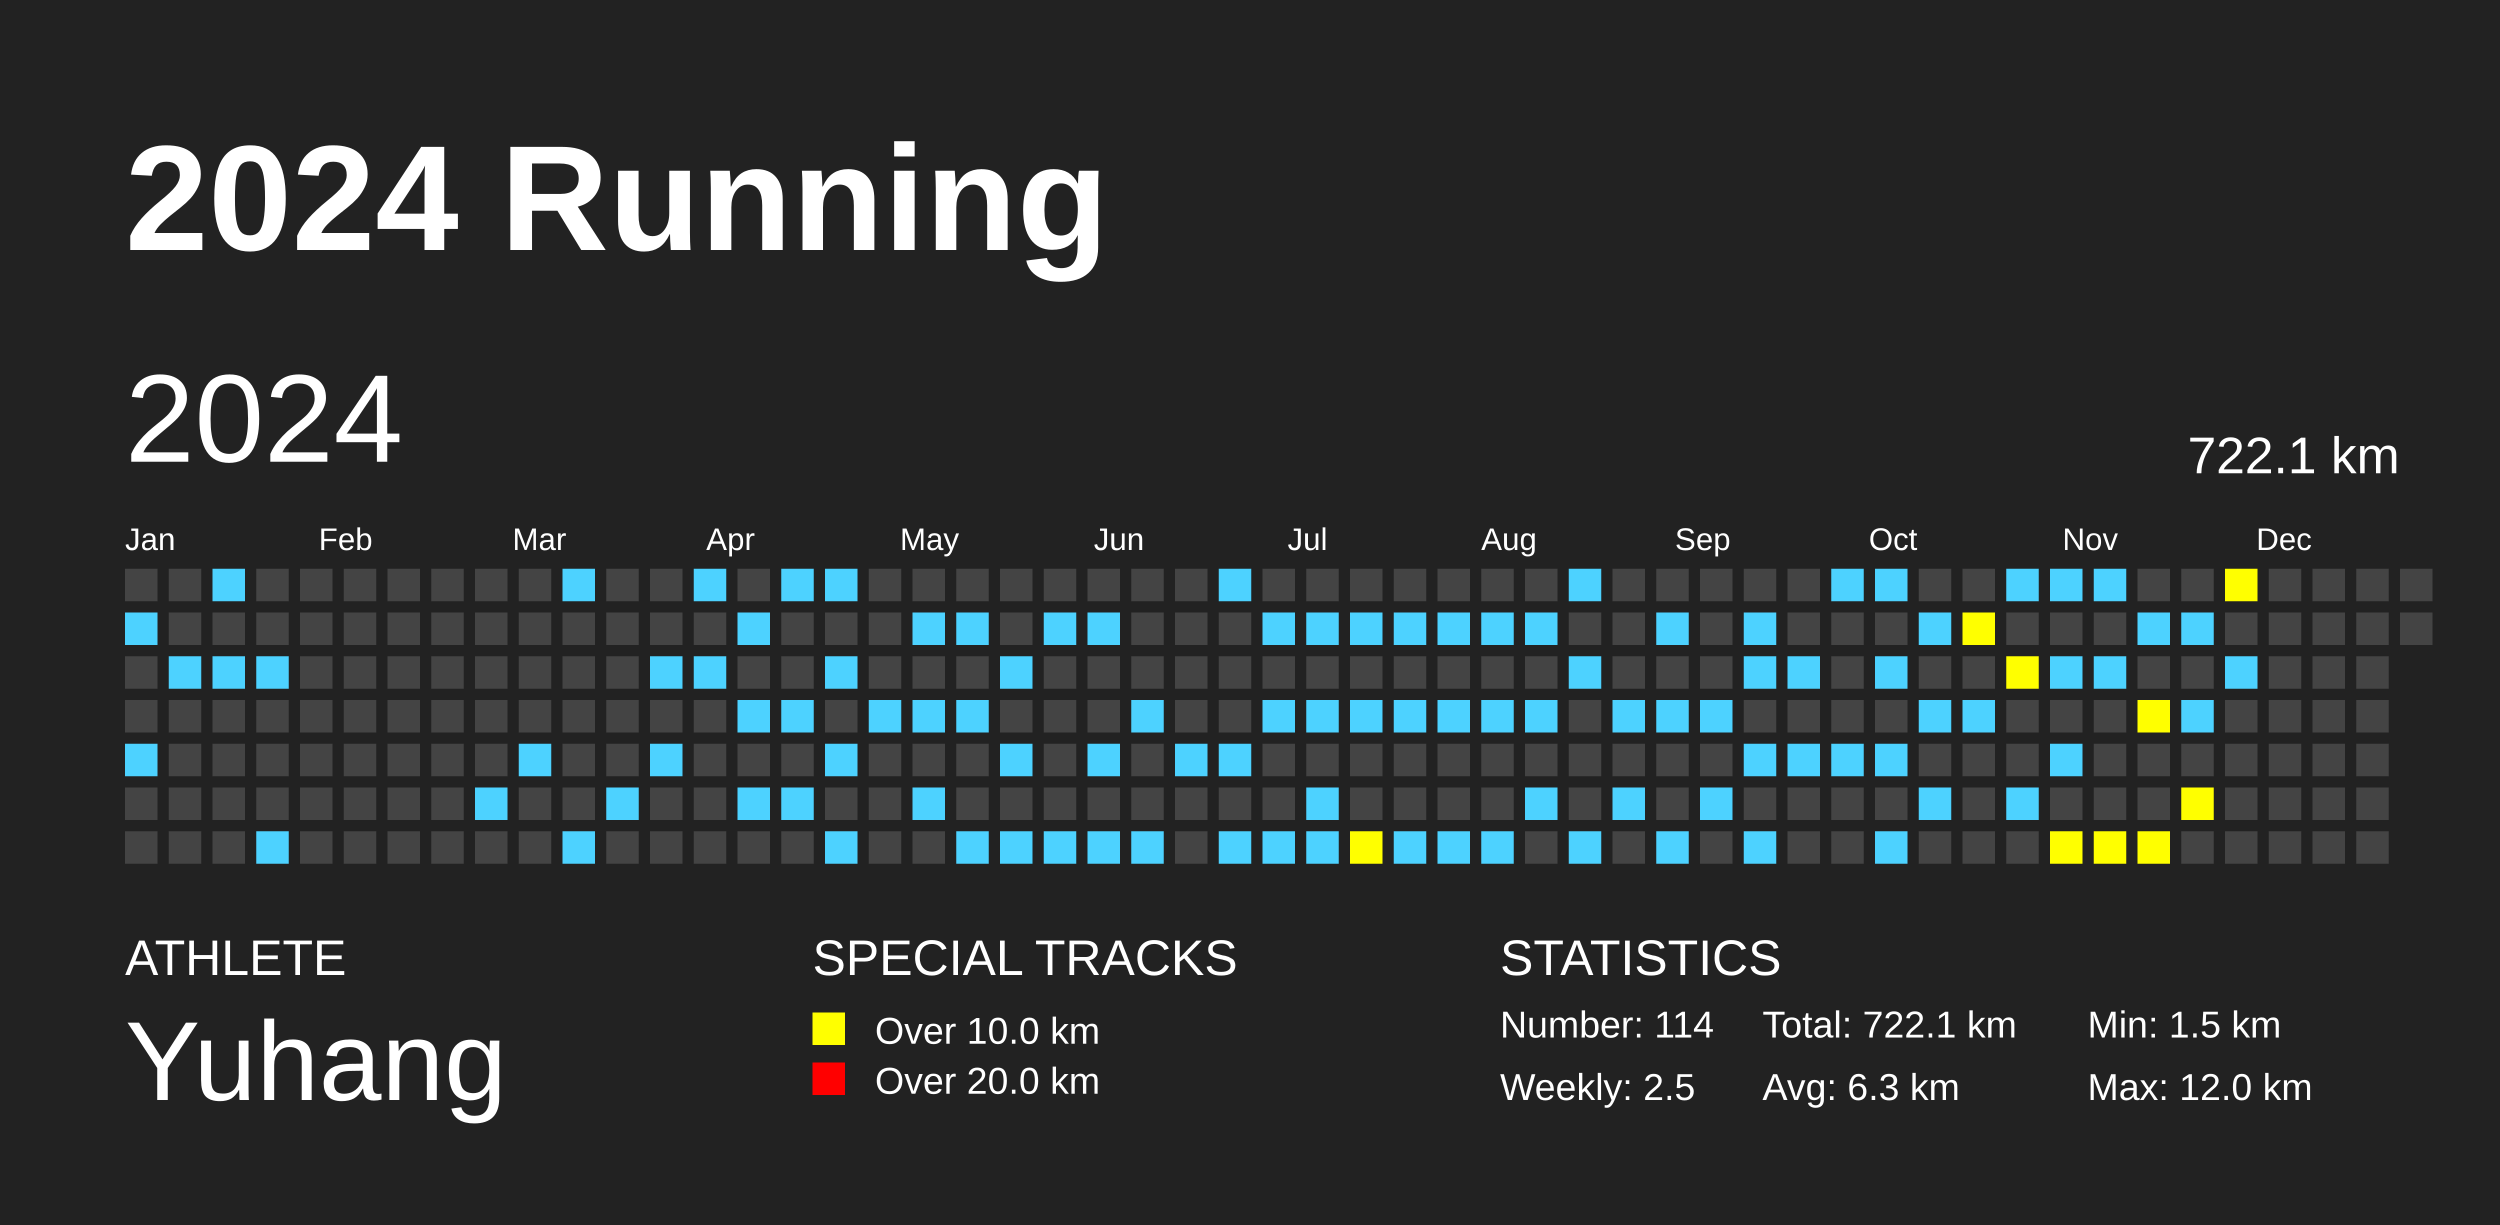
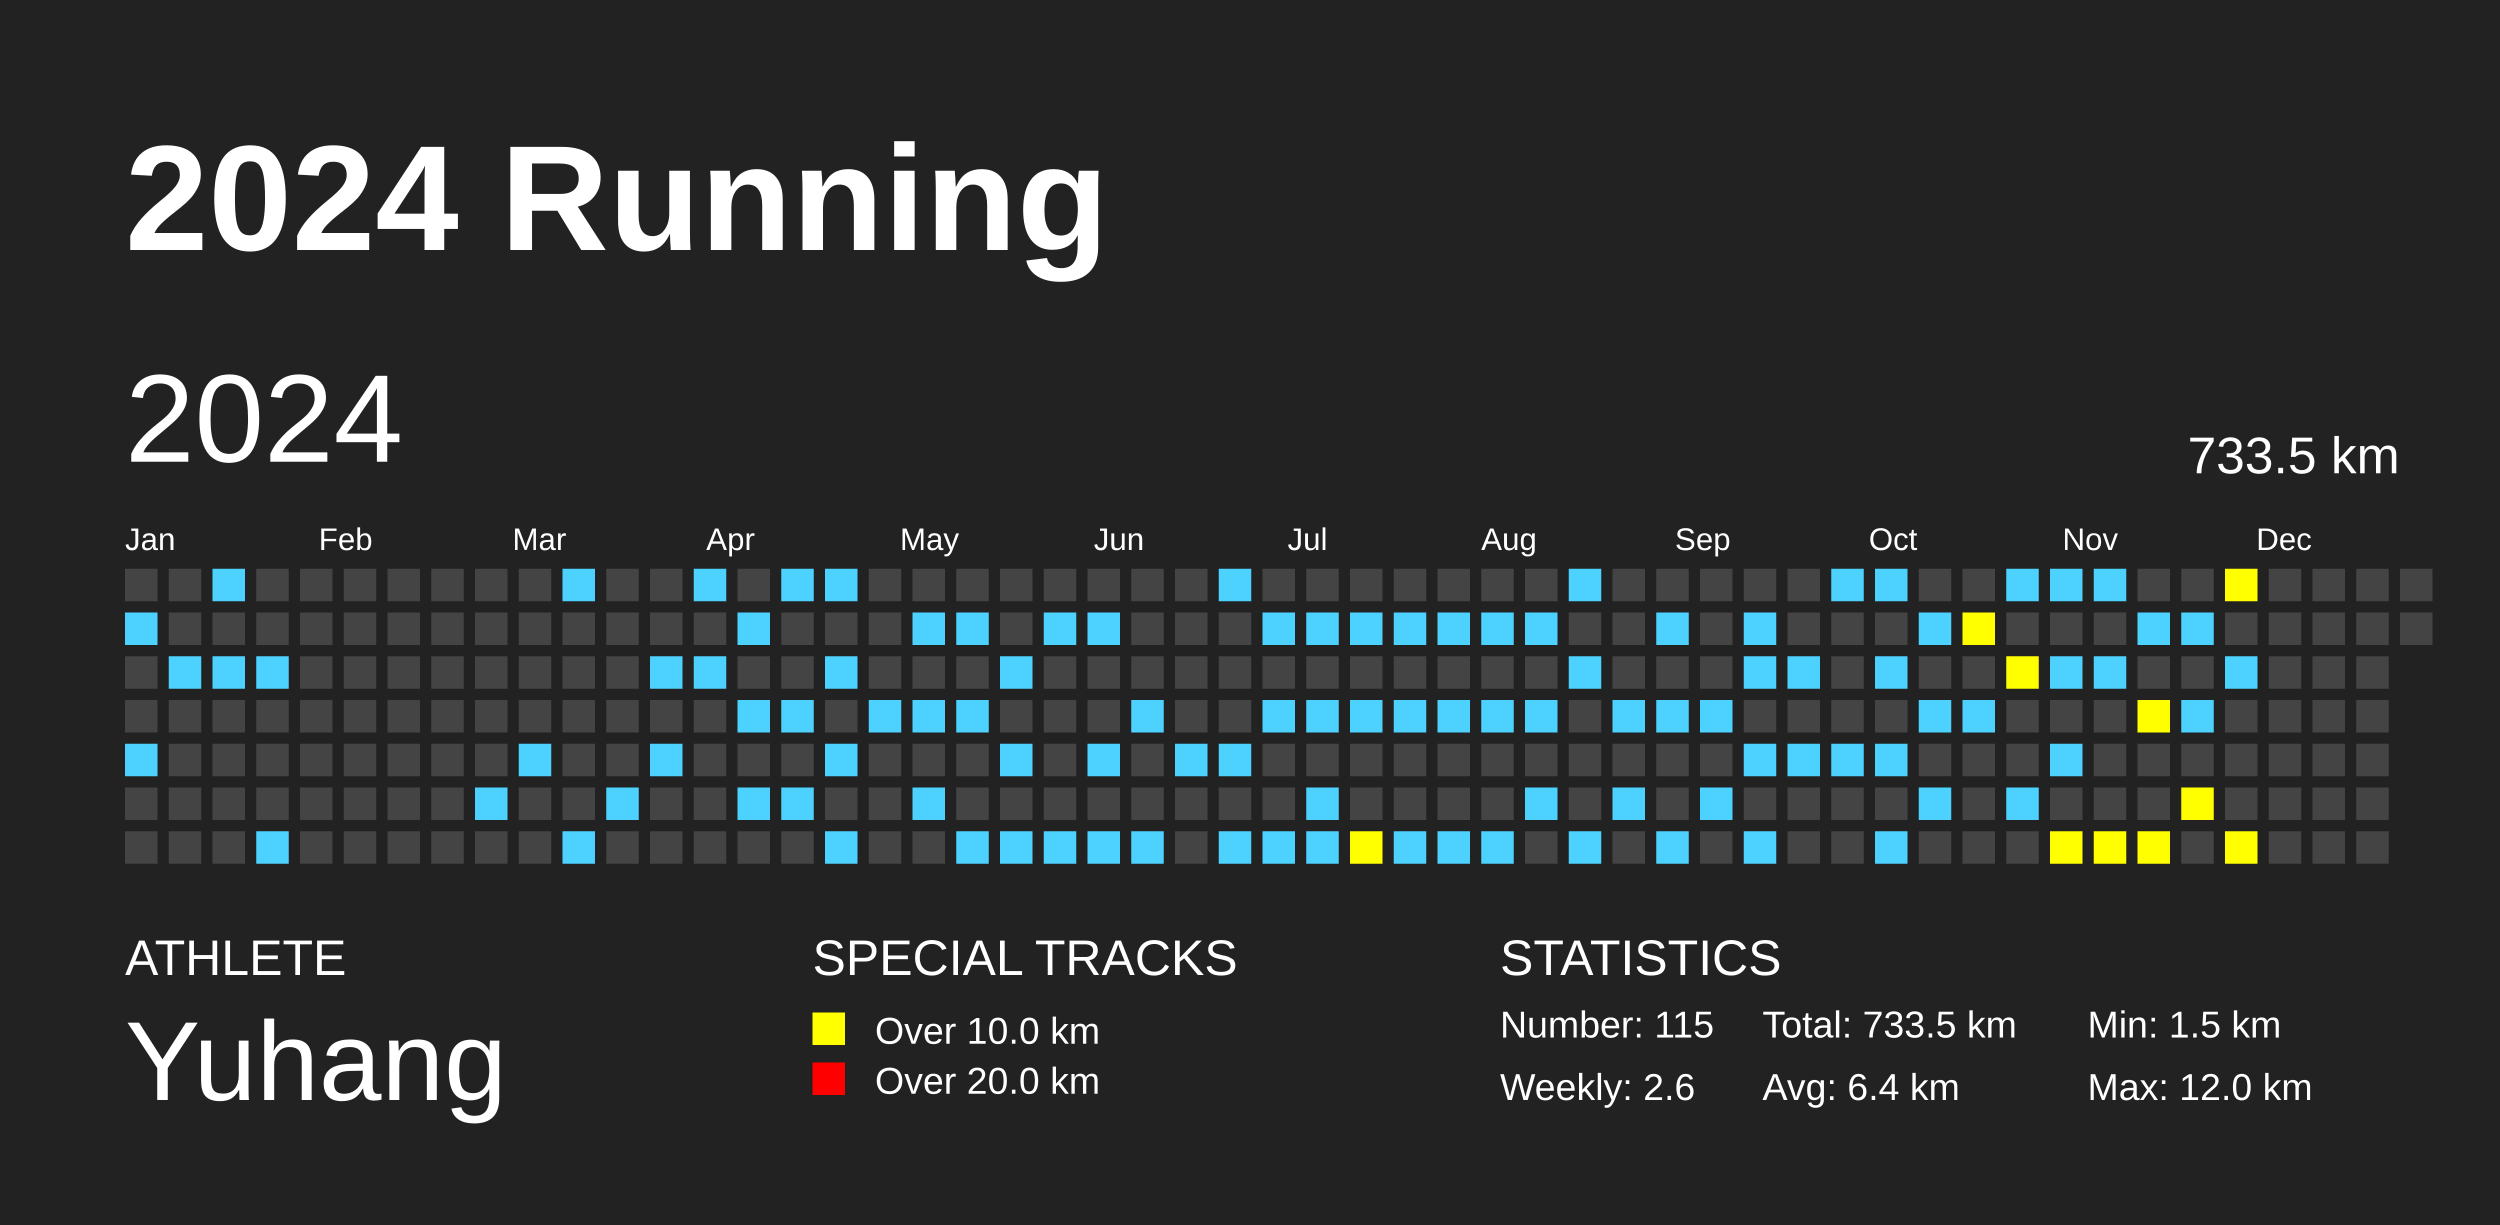
<svg xmlns="http://www.w3.org/2000/svg" baseProfile="full" height="98mm" version="1.1" viewBox="0,0,200,98" width="200mm">
  <defs />
  <rect fill="#222222" height="98" width="200" x="0" y="0" />
  <text fill="#FFFFFF" style="font-size:12px; font-family:Arial; font-weight:bold;" x="10" y="20">2024 Running</text>
  <text fill="#FFFFFF" style="font-size:4px; font-family:Arial" x="10" y="78">ATHLETE</text>
  <text fill="#FFFFFF" style="font-size:9px; font-family:Arial" x="10" y="88">Yuhang</text>
  <text fill="#FFFFFF" style="font-size:4px; font-family:Arial" x="65" y="78">SPECIAL TRACKS</text>
  <rect fill="yellow" height="2.6" width="2.6" x="65" y="81" />
  <text fill="#FFFFFF" style="font-size:3px; font-family:Arial" x="70" y="83.5">Over 10.0 km</text>
  <rect fill="red" height="2.6" width="2.6" x="65" y="85" />
  <text fill="#FFFFFF" style="font-size:3px; font-family:Arial" x="70" y="87.5">Over 20.0 km</text>
  <text fill="#FFFFFF" style="font-size:4px; font-family:Arial" x="120" y="78">STATISTICS</text>
-   <text fill="#FFFFFF" style="font-size:3px; font-family:Arial" x="120" y="83">Number: 114</text>
-   <text fill="#FFFFFF" style="font-size:3px; font-family:Arial" x="120" y="88">Weekly: 2.5</text>
-   <text fill="#FFFFFF" style="font-size:3px; font-family:Arial" x="141" y="83">Total: 722.1 km</text>
-   <text fill="#FFFFFF" style="font-size:3px; font-family:Arial" x="141" y="88">Avg: 6.3 km</text>
+   <text fill="#FFFFFF" style="font-size:3px; font-family:Arial" x="120" y="83">Number: 115</text>
+   <text fill="#FFFFFF" style="font-size:3px; font-family:Arial" x="120" y="88">Weekly: 2.6</text>
+   <text fill="#FFFFFF" style="font-size:3px; font-family:Arial" x="141" y="83">Total: 733.5 km</text>
+   <text fill="#FFFFFF" style="font-size:3px; font-family:Arial" x="141" y="88">Avg: 6.4 km</text>
  <text fill="#FFFFFF" style="font-size:3px; font-family:Arial" x="167" y="83">Min: 1.5 km</text>
  <text fill="#FFFFFF" style="font-size:3px; font-family:Arial" x="167" y="88">Max: 12.0 km</text>
  <text dominant-baseline="hanging" fill="#FFFFFF" style="font-size:10.0px; font-family:Arial;" x="10" y="30">2024</text>
-   <text dominant-baseline="hanging" fill="#FFFFFF" style="font-size:4.125px; font-family:Arial;" x="175" y="35">722.1 km</text>
+   <text dominant-baseline="hanging" fill="#FFFFFF" style="font-size:4.125px; font-family:Arial;" x="175" y="35">733.5 km</text>
  <text fill="#FFFFFF" style="font-size:2.5px; font-family:Arial" x="10.0" y="44">Jan</text>
  <text fill="#FFFFFF" style="font-size:2.5px; font-family:Arial" x="25.5" y="44">Feb</text>
  <text fill="#FFFFFF" style="font-size:2.5px; font-family:Arial" x="41.0" y="44">Mar</text>
  <text fill="#FFFFFF" style="font-size:2.5px; font-family:Arial" x="56.5" y="44">Apr</text>
  <text fill="#FFFFFF" style="font-size:2.5px; font-family:Arial" x="72.0" y="44">May</text>
  <text fill="#FFFFFF" style="font-size:2.5px; font-family:Arial" x="87.5" y="44">Jun</text>
  <text fill="#FFFFFF" style="font-size:2.5px; font-family:Arial" x="103.0" y="44">Jul</text>
  <text fill="#FFFFFF" style="font-size:2.5px; font-family:Arial" x="118.5" y="44">Aug</text>
  <text fill="#FFFFFF" style="font-size:2.5px; font-family:Arial" x="134.0" y="44">Sep</text>
  <text fill="#FFFFFF" style="font-size:2.5px; font-family:Arial" x="149.5" y="44">Oct</text>
  <text fill="#FFFFFF" style="font-size:2.5px; font-family:Arial" x="165.0" y="44">Nov</text>
  <text fill="#FFFFFF" style="font-size:2.5px; font-family:Arial" x="180.5" y="44">Dec</text>
  <rect fill="#444444" height="2.6" width="2.6" x="10.0" y="45.5" />
  <rect fill="#4DD2FF" height="2.6" width="2.6" x="10.0" y="49.0" />
  <rect fill="#444444" height="2.6" width="2.6" x="10.0" y="52.5" />
  <rect fill="#444444" height="2.6" width="2.6" x="10.0" y="56.0" />
  <rect fill="#4DD2FF" height="2.6" width="2.6" x="10.0" y="59.5" />
  <rect fill="#444444" height="2.6" width="2.6" x="10.0" y="63.0" />
  <rect fill="#444444" height="2.6" width="2.6" x="10.0" y="66.5" />
  <rect fill="#444444" height="2.6" width="2.6" x="13.5" y="45.5" />
  <rect fill="#444444" height="2.6" width="2.6" x="13.5" y="49.0" />
  <rect fill="#4DD2FF" height="2.6" width="2.6" x="13.5" y="52.5" />
  <rect fill="#444444" height="2.6" width="2.6" x="13.5" y="56.0" />
  <rect fill="#444444" height="2.6" width="2.6" x="13.5" y="59.5" />
  <rect fill="#444444" height="2.6" width="2.6" x="13.5" y="63.0" />
  <rect fill="#444444" height="2.6" width="2.6" x="13.5" y="66.5" />
  <rect fill="#4DD2FF" height="2.6" width="2.6" x="17.0" y="45.5" />
  <rect fill="#444444" height="2.6" width="2.6" x="17.0" y="49.0" />
  <rect fill="#4DD2FF" height="2.6" width="2.6" x="17.0" y="52.5" />
  <rect fill="#444444" height="2.6" width="2.6" x="17.0" y="56.0" />
  <rect fill="#444444" height="2.6" width="2.6" x="17.0" y="59.5" />
  <rect fill="#444444" height="2.6" width="2.6" x="17.0" y="63.0" />
  <rect fill="#444444" height="2.6" width="2.6" x="17.0" y="66.5" />
  <rect fill="#444444" height="2.6" width="2.6" x="20.5" y="45.5" />
  <rect fill="#444444" height="2.6" width="2.6" x="20.5" y="49.0" />
  <rect fill="#4DD2FF" height="2.6" width="2.6" x="20.5" y="52.5" />
  <rect fill="#444444" height="2.6" width="2.6" x="20.5" y="56.0" />
  <rect fill="#444444" height="2.6" width="2.6" x="20.5" y="59.5" />
  <rect fill="#444444" height="2.6" width="2.6" x="20.5" y="63.0" />
  <rect fill="#4DD2FF" height="2.6" width="2.6" x="20.5" y="66.5" />
  <rect fill="#444444" height="2.6" width="2.6" x="24.0" y="45.5" />
  <rect fill="#444444" height="2.6" width="2.6" x="24.0" y="49.0" />
  <rect fill="#444444" height="2.6" width="2.6" x="24.0" y="52.5" />
  <rect fill="#444444" height="2.6" width="2.6" x="24.0" y="56.0" />
  <rect fill="#444444" height="2.6" width="2.6" x="24.0" y="59.5" />
  <rect fill="#444444" height="2.6" width="2.6" x="24.0" y="63.0" />
  <rect fill="#444444" height="2.6" width="2.6" x="24.0" y="66.5" />
  <rect fill="#444444" height="2.6" width="2.6" x="27.5" y="45.5" />
  <rect fill="#444444" height="2.6" width="2.6" x="27.5" y="49.0" />
  <rect fill="#444444" height="2.6" width="2.6" x="27.5" y="52.5" />
  <rect fill="#444444" height="2.6" width="2.6" x="27.5" y="56.0" />
  <rect fill="#444444" height="2.6" width="2.6" x="27.5" y="59.5" />
  <rect fill="#444444" height="2.6" width="2.6" x="27.5" y="63.0" />
  <rect fill="#444444" height="2.6" width="2.6" x="27.5" y="66.5" />
  <rect fill="#444444" height="2.6" width="2.6" x="31.0" y="45.5" />
  <rect fill="#444444" height="2.6" width="2.6" x="31.0" y="49.0" />
  <rect fill="#444444" height="2.6" width="2.6" x="31.0" y="52.5" />
  <rect fill="#444444" height="2.6" width="2.6" x="31.0" y="56.0" />
  <rect fill="#444444" height="2.6" width="2.6" x="31.0" y="59.5" />
  <rect fill="#444444" height="2.6" width="2.6" x="31.0" y="63.0" />
  <rect fill="#444444" height="2.6" width="2.6" x="31.0" y="66.5" />
  <rect fill="#444444" height="2.6" width="2.6" x="34.5" y="45.5" />
  <rect fill="#444444" height="2.6" width="2.6" x="34.5" y="49.0" />
  <rect fill="#444444" height="2.6" width="2.6" x="34.5" y="52.5" />
  <rect fill="#444444" height="2.6" width="2.6" x="34.5" y="56.0" />
  <rect fill="#444444" height="2.6" width="2.6" x="34.5" y="59.5" />
  <rect fill="#444444" height="2.6" width="2.6" x="34.5" y="63.0" />
  <rect fill="#444444" height="2.6" width="2.6" x="34.5" y="66.5" />
  <rect fill="#444444" height="2.6" width="2.6" x="38.0" y="45.5" />
  <rect fill="#444444" height="2.6" width="2.6" x="38.0" y="49.0" />
  <rect fill="#444444" height="2.6" width="2.6" x="38.0" y="52.5" />
  <rect fill="#444444" height="2.6" width="2.6" x="38.0" y="56.0" />
  <rect fill="#444444" height="2.6" width="2.6" x="38.0" y="59.5" />
  <rect fill="#4DD2FF" height="2.6" width="2.6" x="38.0" y="63.0" />
  <rect fill="#444444" height="2.6" width="2.6" x="38.0" y="66.5" />
  <rect fill="#444444" height="2.6" width="2.6" x="41.5" y="45.5" />
  <rect fill="#444444" height="2.6" width="2.6" x="41.5" y="49.0" />
  <rect fill="#444444" height="2.6" width="2.6" x="41.5" y="52.5" />
  <rect fill="#444444" height="2.6" width="2.6" x="41.5" y="56.0" />
  <rect fill="#4DD2FF" height="2.6" width="2.6" x="41.5" y="59.5" />
  <rect fill="#444444" height="2.6" width="2.6" x="41.5" y="63.0" />
  <rect fill="#444444" height="2.6" width="2.6" x="41.5" y="66.5" />
  <rect fill="#4DD2FF" height="2.6" width="2.6" x="45.0" y="45.5" />
  <rect fill="#444444" height="2.6" width="2.6" x="45.0" y="49.0" />
  <rect fill="#444444" height="2.6" width="2.6" x="45.0" y="52.5" />
  <rect fill="#444444" height="2.6" width="2.6" x="45.0" y="56.0" />
  <rect fill="#444444" height="2.6" width="2.6" x="45.0" y="59.5" />
  <rect fill="#444444" height="2.6" width="2.6" x="45.0" y="63.0" />
  <rect fill="#4DD2FF" height="2.6" width="2.6" x="45.0" y="66.5" />
  <rect fill="#444444" height="2.6" width="2.6" x="48.5" y="45.5" />
  <rect fill="#444444" height="2.6" width="2.6" x="48.5" y="49.0" />
  <rect fill="#444444" height="2.6" width="2.6" x="48.5" y="52.5" />
  <rect fill="#444444" height="2.6" width="2.6" x="48.5" y="56.0" />
  <rect fill="#444444" height="2.6" width="2.6" x="48.5" y="59.5" />
  <rect fill="#4DD2FF" height="2.6" width="2.6" x="48.5" y="63.0" />
  <rect fill="#444444" height="2.6" width="2.6" x="48.5" y="66.5" />
  <rect fill="#444444" height="2.6" width="2.6" x="52.0" y="45.5" />
  <rect fill="#444444" height="2.6" width="2.6" x="52.0" y="49.0" />
  <rect fill="#4DD2FF" height="2.6" width="2.6" x="52.0" y="52.5" />
  <rect fill="#444444" height="2.6" width="2.6" x="52.0" y="56.0" />
  <rect fill="#4DD2FF" height="2.6" width="2.6" x="52.0" y="59.5" />
  <rect fill="#444444" height="2.6" width="2.6" x="52.0" y="63.0" />
  <rect fill="#444444" height="2.6" width="2.6" x="52.0" y="66.5" />
  <rect fill="#4DD2FF" height="2.6" width="2.6" x="55.5" y="45.5" />
  <rect fill="#444444" height="2.6" width="2.6" x="55.5" y="49.0" />
  <rect fill="#4DD2FF" height="2.6" width="2.6" x="55.5" y="52.5" />
  <rect fill="#444444" height="2.6" width="2.6" x="55.5" y="56.0" />
  <rect fill="#444444" height="2.6" width="2.6" x="55.5" y="59.5" />
  <rect fill="#444444" height="2.6" width="2.6" x="55.5" y="63.0" />
  <rect fill="#444444" height="2.6" width="2.6" x="55.5" y="66.5" />
  <rect fill="#444444" height="2.6" width="2.6" x="59.0" y="45.5" />
  <rect fill="#4DD2FF" height="2.6" width="2.6" x="59.0" y="49.0" />
  <rect fill="#444444" height="2.6" width="2.6" x="59.0" y="52.5" />
  <rect fill="#4DD2FF" height="2.6" width="2.6" x="59.0" y="56.0" />
  <rect fill="#444444" height="2.6" width="2.6" x="59.0" y="59.5" />
  <rect fill="#4DD2FF" height="2.6" width="2.6" x="59.0" y="63.0" />
  <rect fill="#444444" height="2.6" width="2.6" x="59.0" y="66.5" />
  <rect fill="#4DD2FF" height="2.6" width="2.6" x="62.5" y="45.5" />
  <rect fill="#444444" height="2.6" width="2.6" x="62.5" y="49.0" />
  <rect fill="#444444" height="2.6" width="2.6" x="62.5" y="52.5" />
  <rect fill="#4DD2FF" height="2.6" width="2.6" x="62.5" y="56.0" />
  <rect fill="#444444" height="2.6" width="2.6" x="62.5" y="59.5" />
  <rect fill="#4DD2FF" height="2.6" width="2.6" x="62.5" y="63.0" />
  <rect fill="#444444" height="2.6" width="2.6" x="62.5" y="66.5" />
  <rect fill="#4DD2FF" height="2.6" width="2.6" x="66.0" y="45.5" />
  <rect fill="#444444" height="2.6" width="2.6" x="66.0" y="49.0" />
  <rect fill="#4DD2FF" height="2.6" width="2.6" x="66.0" y="52.5" />
  <rect fill="#444444" height="2.6" width="2.6" x="66.0" y="56.0" />
  <rect fill="#4DD2FF" height="2.6" width="2.6" x="66.0" y="59.5" />
  <rect fill="#444444" height="2.6" width="2.6" x="66.0" y="63.0" />
  <rect fill="#4DD2FF" height="2.6" width="2.6" x="66.0" y="66.5" />
  <rect fill="#444444" height="2.6" width="2.6" x="69.5" y="45.5" />
  <rect fill="#444444" height="2.6" width="2.6" x="69.5" y="49.0" />
  <rect fill="#444444" height="2.6" width="2.6" x="69.5" y="52.5" />
  <rect fill="#4DD2FF" height="2.6" width="2.6" x="69.5" y="56.0" />
  <rect fill="#444444" height="2.6" width="2.6" x="69.5" y="59.5" />
  <rect fill="#444444" height="2.6" width="2.6" x="69.5" y="63.0" />
  <rect fill="#444444" height="2.6" width="2.6" x="69.5" y="66.5" />
  <rect fill="#444444" height="2.6" width="2.6" x="73.0" y="45.5" />
  <rect fill="#4DD2FF" height="2.6" width="2.6" x="73.0" y="49.0" />
  <rect fill="#444444" height="2.6" width="2.6" x="73.0" y="52.5" />
  <rect fill="#4DD2FF" height="2.6" width="2.6" x="73.0" y="56.0" />
  <rect fill="#444444" height="2.6" width="2.6" x="73.0" y="59.5" />
  <rect fill="#4DD2FF" height="2.6" width="2.6" x="73.0" y="63.0" />
  <rect fill="#444444" height="2.6" width="2.6" x="73.0" y="66.5" />
  <rect fill="#444444" height="2.6" width="2.6" x="76.5" y="45.5" />
  <rect fill="#4DD2FF" height="2.6" width="2.6" x="76.5" y="49.0" />
  <rect fill="#444444" height="2.6" width="2.6" x="76.5" y="52.5" />
  <rect fill="#4DD2FF" height="2.6" width="2.6" x="76.5" y="56.0" />
  <rect fill="#444444" height="2.6" width="2.6" x="76.5" y="59.5" />
  <rect fill="#444444" height="2.6" width="2.6" x="76.5" y="63.0" />
  <rect fill="#4DD2FF" height="2.6" width="2.6" x="76.5" y="66.5" />
  <rect fill="#444444" height="2.6" width="2.6" x="80.0" y="45.5" />
  <rect fill="#444444" height="2.6" width="2.6" x="80.0" y="49.0" />
  <rect fill="#4DD2FF" height="2.6" width="2.6" x="80.0" y="52.5" />
  <rect fill="#444444" height="2.6" width="2.6" x="80.0" y="56.0" />
  <rect fill="#4DD2FF" height="2.6" width="2.6" x="80.0" y="59.5" />
  <rect fill="#444444" height="2.6" width="2.6" x="80.0" y="63.0" />
  <rect fill="#4DD2FF" height="2.6" width="2.6" x="80.0" y="66.5" />
  <rect fill="#444444" height="2.6" width="2.6" x="83.5" y="45.5" />
  <rect fill="#4DD2FF" height="2.6" width="2.6" x="83.5" y="49.0" />
  <rect fill="#444444" height="2.6" width="2.6" x="83.5" y="52.5" />
  <rect fill="#444444" height="2.6" width="2.6" x="83.5" y="56.0" />
  <rect fill="#444444" height="2.6" width="2.6" x="83.5" y="59.5" />
  <rect fill="#444444" height="2.6" width="2.6" x="83.5" y="63.0" />
  <rect fill="#4DD2FF" height="2.6" width="2.6" x="83.5" y="66.5" />
  <rect fill="#444444" height="2.6" width="2.6" x="87.0" y="45.5" />
  <rect fill="#4DD2FF" height="2.6" width="2.6" x="87.0" y="49.0" />
  <rect fill="#444444" height="2.6" width="2.6" x="87.0" y="52.5" />
  <rect fill="#444444" height="2.6" width="2.6" x="87.0" y="56.0" />
  <rect fill="#4DD2FF" height="2.6" width="2.6" x="87.0" y="59.5" />
  <rect fill="#444444" height="2.6" width="2.6" x="87.0" y="63.0" />
  <rect fill="#4DD2FF" height="2.6" width="2.6" x="87.0" y="66.5" />
  <rect fill="#444444" height="2.6" width="2.6" x="90.5" y="45.5" />
  <rect fill="#444444" height="2.6" width="2.6" x="90.5" y="49.0" />
  <rect fill="#444444" height="2.6" width="2.6" x="90.5" y="52.5" />
  <rect fill="#4DD2FF" height="2.6" width="2.6" x="90.5" y="56.0" />
  <rect fill="#444444" height="2.6" width="2.6" x="90.5" y="59.5" />
  <rect fill="#444444" height="2.6" width="2.6" x="90.5" y="63.0" />
  <rect fill="#4DD2FF" height="2.6" width="2.6" x="90.5" y="66.5" />
  <rect fill="#444444" height="2.6" width="2.6" x="94.0" y="45.5" />
  <rect fill="#444444" height="2.6" width="2.6" x="94.0" y="49.0" />
  <rect fill="#444444" height="2.6" width="2.6" x="94.0" y="52.5" />
  <rect fill="#444444" height="2.6" width="2.6" x="94.0" y="56.0" />
  <rect fill="#4DD2FF" height="2.6" width="2.6" x="94.0" y="59.5" />
  <rect fill="#444444" height="2.6" width="2.6" x="94.0" y="63.0" />
  <rect fill="#444444" height="2.6" width="2.6" x="94.0" y="66.5" />
  <rect fill="#4DD2FF" height="2.6" width="2.6" x="97.5" y="45.5" />
  <rect fill="#444444" height="2.6" width="2.6" x="97.5" y="49.0" />
  <rect fill="#444444" height="2.6" width="2.6" x="97.5" y="52.5" />
  <rect fill="#444444" height="2.6" width="2.6" x="97.5" y="56.0" />
  <rect fill="#4DD2FF" height="2.6" width="2.6" x="97.5" y="59.5" />
  <rect fill="#444444" height="2.6" width="2.6" x="97.5" y="63.0" />
  <rect fill="#4DD2FF" height="2.6" width="2.6" x="97.5" y="66.5" />
  <rect fill="#444444" height="2.6" width="2.6" x="101.0" y="45.5" />
  <rect fill="#4DD2FF" height="2.6" width="2.6" x="101.0" y="49.0" />
  <rect fill="#444444" height="2.6" width="2.6" x="101.0" y="52.5" />
  <rect fill="#4DD2FF" height="2.6" width="2.6" x="101.0" y="56.0" />
  <rect fill="#444444" height="2.6" width="2.6" x="101.0" y="59.5" />
  <rect fill="#444444" height="2.6" width="2.6" x="101.0" y="63.0" />
  <rect fill="#4DD2FF" height="2.6" width="2.6" x="101.0" y="66.5" />
  <rect fill="#444444" height="2.6" width="2.6" x="104.5" y="45.5" />
  <rect fill="#4DD2FF" height="2.6" width="2.6" x="104.5" y="49.0" />
  <rect fill="#444444" height="2.6" width="2.6" x="104.5" y="52.5" />
  <rect fill="#4DD2FF" height="2.6" width="2.6" x="104.5" y="56.0" />
  <rect fill="#444444" height="2.6" width="2.6" x="104.5" y="59.5" />
  <rect fill="#4DD2FF" height="2.6" width="2.6" x="104.5" y="63.0" />
  <rect fill="#4DD2FF" height="2.6" width="2.6" x="104.5" y="66.5" />
  <rect fill="#444444" height="2.6" width="2.6" x="108.0" y="45.5" />
  <rect fill="#4DD2FF" height="2.6" width="2.6" x="108.0" y="49.0" />
  <rect fill="#444444" height="2.6" width="2.6" x="108.0" y="52.5" />
  <rect fill="#4DD2FF" height="2.6" width="2.6" x="108.0" y="56.0" />
  <rect fill="#444444" height="2.6" width="2.6" x="108.0" y="59.5" />
  <rect fill="#444444" height="2.6" width="2.6" x="108.0" y="63.0" />
  <rect fill="yellow" height="2.6" width="2.6" x="108.0" y="66.5" />
  <rect fill="#444444" height="2.6" width="2.6" x="111.5" y="45.5" />
  <rect fill="#4DD2FF" height="2.6" width="2.6" x="111.5" y="49.0" />
  <rect fill="#444444" height="2.6" width="2.6" x="111.5" y="52.5" />
  <rect fill="#4DD2FF" height="2.6" width="2.6" x="111.5" y="56.0" />
  <rect fill="#444444" height="2.6" width="2.6" x="111.5" y="59.5" />
  <rect fill="#444444" height="2.6" width="2.6" x="111.5" y="63.0" />
  <rect fill="#4DD2FF" height="2.6" width="2.6" x="111.5" y="66.5" />
  <rect fill="#444444" height="2.6" width="2.6" x="115.0" y="45.5" />
  <rect fill="#4DD2FF" height="2.6" width="2.6" x="115.0" y="49.0" />
  <rect fill="#444444" height="2.6" width="2.6" x="115.0" y="52.5" />
  <rect fill="#4DD2FF" height="2.6" width="2.6" x="115.0" y="56.0" />
  <rect fill="#444444" height="2.6" width="2.6" x="115.0" y="59.5" />
  <rect fill="#444444" height="2.6" width="2.6" x="115.0" y="63.0" />
  <rect fill="#4DD2FF" height="2.6" width="2.6" x="115.0" y="66.5" />
  <rect fill="#444444" height="2.6" width="2.6" x="118.5" y="45.5" />
  <rect fill="#4DD2FF" height="2.6" width="2.6" x="118.5" y="49.0" />
  <rect fill="#444444" height="2.6" width="2.6" x="118.5" y="52.5" />
  <rect fill="#4DD2FF" height="2.6" width="2.6" x="118.5" y="56.0" />
  <rect fill="#444444" height="2.6" width="2.6" x="118.5" y="59.5" />
  <rect fill="#444444" height="2.6" width="2.6" x="118.5" y="63.0" />
  <rect fill="#4DD2FF" height="2.6" width="2.6" x="118.5" y="66.5" />
  <rect fill="#444444" height="2.6" width="2.6" x="122.0" y="45.5" />
  <rect fill="#4DD2FF" height="2.6" width="2.6" x="122.0" y="49.0" />
  <rect fill="#444444" height="2.6" width="2.6" x="122.0" y="52.5" />
  <rect fill="#4DD2FF" height="2.6" width="2.6" x="122.0" y="56.0" />
  <rect fill="#444444" height="2.6" width="2.6" x="122.0" y="59.5" />
  <rect fill="#4DD2FF" height="2.6" width="2.6" x="122.0" y="63.0" />
  <rect fill="#444444" height="2.6" width="2.6" x="122.0" y="66.5" />
  <rect fill="#4DD2FF" height="2.6" width="2.6" x="125.5" y="45.5" />
  <rect fill="#444444" height="2.6" width="2.6" x="125.5" y="49.0" />
  <rect fill="#4DD2FF" height="2.6" width="2.6" x="125.5" y="52.5" />
  <rect fill="#444444" height="2.6" width="2.6" x="125.5" y="56.0" />
  <rect fill="#444444" height="2.6" width="2.6" x="125.5" y="59.5" />
  <rect fill="#444444" height="2.6" width="2.6" x="125.5" y="63.0" />
  <rect fill="#4DD2FF" height="2.6" width="2.6" x="125.5" y="66.5" />
  <rect fill="#444444" height="2.6" width="2.6" x="129.0" y="45.5" />
  <rect fill="#444444" height="2.6" width="2.6" x="129.0" y="49.0" />
  <rect fill="#444444" height="2.6" width="2.6" x="129.0" y="52.5" />
  <rect fill="#4DD2FF" height="2.6" width="2.6" x="129.0" y="56.0" />
  <rect fill="#444444" height="2.6" width="2.6" x="129.0" y="59.5" />
  <rect fill="#4DD2FF" height="2.6" width="2.6" x="129.0" y="63.0" />
  <rect fill="#444444" height="2.6" width="2.6" x="129.0" y="66.5" />
  <rect fill="#444444" height="2.6" width="2.6" x="132.5" y="45.5" />
  <rect fill="#4DD2FF" height="2.6" width="2.6" x="132.5" y="49.0" />
  <rect fill="#444444" height="2.6" width="2.6" x="132.5" y="52.5" />
  <rect fill="#4DD2FF" height="2.6" width="2.6" x="132.5" y="56.0" />
  <rect fill="#444444" height="2.6" width="2.6" x="132.5" y="59.5" />
  <rect fill="#444444" height="2.6" width="2.6" x="132.5" y="63.0" />
  <rect fill="#4DD2FF" height="2.6" width="2.6" x="132.5" y="66.5" />
  <rect fill="#444444" height="2.6" width="2.6" x="136.0" y="45.5" />
  <rect fill="#444444" height="2.6" width="2.6" x="136.0" y="49.0" />
  <rect fill="#444444" height="2.6" width="2.6" x="136.0" y="52.5" />
  <rect fill="#4DD2FF" height="2.6" width="2.6" x="136.0" y="56.0" />
  <rect fill="#444444" height="2.6" width="2.6" x="136.0" y="59.5" />
  <rect fill="#4DD2FF" height="2.6" width="2.6" x="136.0" y="63.0" />
  <rect fill="#444444" height="2.6" width="2.6" x="136.0" y="66.5" />
  <rect fill="#444444" height="2.6" width="2.6" x="139.5" y="45.5" />
  <rect fill="#4DD2FF" height="2.6" width="2.6" x="139.5" y="49.0" />
  <rect fill="#4DD2FF" height="2.6" width="2.6" x="139.5" y="52.5" />
  <rect fill="#444444" height="2.6" width="2.6" x="139.5" y="56.0" />
  <rect fill="#4DD2FF" height="2.6" width="2.6" x="139.5" y="59.5" />
  <rect fill="#444444" height="2.6" width="2.6" x="139.5" y="63.0" />
  <rect fill="#4DD2FF" height="2.6" width="2.6" x="139.5" y="66.5" />
  <rect fill="#444444" height="2.6" width="2.6" x="143.0" y="45.5" />
  <rect fill="#444444" height="2.6" width="2.6" x="143.0" y="49.0" />
  <rect fill="#4DD2FF" height="2.6" width="2.6" x="143.0" y="52.5" />
  <rect fill="#444444" height="2.6" width="2.6" x="143.0" y="56.0" />
  <rect fill="#4DD2FF" height="2.6" width="2.6" x="143.0" y="59.5" />
  <rect fill="#444444" height="2.6" width="2.6" x="143.0" y="63.0" />
  <rect fill="#444444" height="2.6" width="2.6" x="143.0" y="66.5" />
  <rect fill="#4DD2FF" height="2.6" width="2.6" x="146.5" y="45.5" />
  <rect fill="#444444" height="2.6" width="2.6" x="146.5" y="49.0" />
  <rect fill="#444444" height="2.6" width="2.6" x="146.5" y="52.5" />
  <rect fill="#444444" height="2.6" width="2.6" x="146.5" y="56.0" />
  <rect fill="#4DD2FF" height="2.6" width="2.6" x="146.5" y="59.5" />
  <rect fill="#444444" height="2.6" width="2.6" x="146.5" y="63.0" />
  <rect fill="#444444" height="2.6" width="2.6" x="146.5" y="66.5" />
  <rect fill="#4DD2FF" height="2.6" width="2.6" x="150.0" y="45.5" />
  <rect fill="#444444" height="2.6" width="2.6" x="150.0" y="49.0" />
  <rect fill="#4DD2FF" height="2.6" width="2.6" x="150.0" y="52.5" />
  <rect fill="#444444" height="2.6" width="2.6" x="150.0" y="56.0" />
  <rect fill="#4DD2FF" height="2.6" width="2.6" x="150.0" y="59.5" />
  <rect fill="#444444" height="2.6" width="2.6" x="150.0" y="63.0" />
  <rect fill="#4DD2FF" height="2.6" width="2.6" x="150.0" y="66.5" />
  <rect fill="#444444" height="2.6" width="2.6" x="153.5" y="45.5" />
  <rect fill="#4DD2FF" height="2.6" width="2.6" x="153.5" y="49.0" />
  <rect fill="#444444" height="2.6" width="2.6" x="153.5" y="52.5" />
  <rect fill="#4DD2FF" height="2.6" width="2.6" x="153.5" y="56.0" />
  <rect fill="#444444" height="2.6" width="2.6" x="153.5" y="59.5" />
  <rect fill="#4DD2FF" height="2.6" width="2.6" x="153.5" y="63.0" />
  <rect fill="#444444" height="2.6" width="2.6" x="153.5" y="66.5" />
  <rect fill="#444444" height="2.6" width="2.6" x="157.0" y="45.5" />
  <rect fill="yellow" height="2.6" width="2.6" x="157.0" y="49.0" />
  <rect fill="#444444" height="2.6" width="2.6" x="157.0" y="52.5" />
  <rect fill="#4DD2FF" height="2.6" width="2.6" x="157.0" y="56.0" />
  <rect fill="#444444" height="2.6" width="2.6" x="157.0" y="59.5" />
  <rect fill="#444444" height="2.6" width="2.6" x="157.0" y="63.0" />
  <rect fill="#444444" height="2.6" width="2.6" x="157.0" y="66.5" />
  <rect fill="#4DD2FF" height="2.6" width="2.6" x="160.5" y="45.5" />
  <rect fill="#444444" height="2.6" width="2.6" x="160.5" y="49.0" />
  <rect fill="yellow" height="2.6" width="2.6" x="160.5" y="52.5" />
  <rect fill="#444444" height="2.6" width="2.6" x="160.5" y="56.0" />
  <rect fill="#444444" height="2.6" width="2.6" x="160.5" y="59.5" />
  <rect fill="#4DD2FF" height="2.6" width="2.6" x="160.5" y="63.0" />
  <rect fill="#444444" height="2.6" width="2.6" x="160.5" y="66.5" />
  <rect fill="#4DD2FF" height="2.6" width="2.6" x="164.0" y="45.5" />
  <rect fill="#444444" height="2.6" width="2.6" x="164.0" y="49.0" />
  <rect fill="#4DD2FF" height="2.6" width="2.6" x="164.0" y="52.5" />
  <rect fill="#444444" height="2.6" width="2.6" x="164.0" y="56.0" />
  <rect fill="#4DD2FF" height="2.6" width="2.6" x="164.0" y="59.5" />
  <rect fill="#444444" height="2.6" width="2.6" x="164.0" y="63.0" />
  <rect fill="yellow" height="2.6" width="2.6" x="164.0" y="66.5" />
  <rect fill="#4DD2FF" height="2.6" width="2.6" x="167.5" y="45.5" />
  <rect fill="#444444" height="2.6" width="2.6" x="167.5" y="49.0" />
  <rect fill="#4DD2FF" height="2.6" width="2.6" x="167.5" y="52.5" />
  <rect fill="#444444" height="2.6" width="2.6" x="167.5" y="56.0" />
  <rect fill="#444444" height="2.6" width="2.6" x="167.5" y="59.5" />
  <rect fill="#444444" height="2.6" width="2.6" x="167.5" y="63.0" />
  <rect fill="yellow" height="2.6" width="2.6" x="167.5" y="66.5" />
  <rect fill="#444444" height="2.6" width="2.6" x="171.0" y="45.5" />
  <rect fill="#4DD2FF" height="2.6" width="2.6" x="171.0" y="49.0" />
  <rect fill="#444444" height="2.6" width="2.6" x="171.0" y="52.5" />
  <rect fill="yellow" height="2.6" width="2.6" x="171.0" y="56.0" />
  <rect fill="#444444" height="2.6" width="2.6" x="171.0" y="59.5" />
  <rect fill="#444444" height="2.6" width="2.6" x="171.0" y="63.0" />
  <rect fill="yellow" height="2.6" width="2.6" x="171.0" y="66.5" />
  <rect fill="#444444" height="2.6" width="2.6" x="174.5" y="45.5" />
  <rect fill="#4DD2FF" height="2.6" width="2.6" x="174.5" y="49.0" />
  <rect fill="#444444" height="2.6" width="2.6" x="174.5" y="52.5" />
  <rect fill="#4DD2FF" height="2.6" width="2.6" x="174.5" y="56.0" />
  <rect fill="#444444" height="2.6" width="2.6" x="174.5" y="59.5" />
  <rect fill="yellow" height="2.6" width="2.6" x="174.5" y="63.0" />
  <rect fill="#444444" height="2.6" width="2.6" x="174.5" y="66.5" />
  <rect fill="yellow" height="2.6" width="2.6" x="178.0" y="45.5" />
  <rect fill="#444444" height="2.6" width="2.6" x="178.0" y="49.0" />
  <rect fill="#4DD2FF" height="2.6" width="2.6" x="178.0" y="52.5" />
  <rect fill="#444444" height="2.6" width="2.6" x="178.0" y="56.0" />
  <rect fill="#444444" height="2.6" width="2.6" x="178.0" y="59.5" />
  <rect fill="#444444" height="2.6" width="2.6" x="178.0" y="63.0" />
-   <rect fill="#444444" height="2.6" width="2.6" x="178.0" y="66.5" />
+   <rect fill="yellow" height="2.6" width="2.6" x="178.0" y="66.5" />
  <rect fill="#444444" height="2.6" width="2.6" x="181.5" y="45.5" />
  <rect fill="#444444" height="2.6" width="2.6" x="181.5" y="49.0" />
  <rect fill="#444444" height="2.6" width="2.6" x="181.5" y="52.5" />
  <rect fill="#444444" height="2.6" width="2.6" x="181.5" y="56.0" />
  <rect fill="#444444" height="2.6" width="2.6" x="181.5" y="59.5" />
  <rect fill="#444444" height="2.6" width="2.6" x="181.5" y="63.0" />
  <rect fill="#444444" height="2.6" width="2.6" x="181.5" y="66.5" />
  <rect fill="#444444" height="2.6" width="2.6" x="185.0" y="45.5" />
  <rect fill="#444444" height="2.6" width="2.6" x="185.0" y="49.0" />
  <rect fill="#444444" height="2.6" width="2.6" x="185.0" y="52.5" />
  <rect fill="#444444" height="2.6" width="2.6" x="185.0" y="56.0" />
  <rect fill="#444444" height="2.6" width="2.6" x="185.0" y="59.5" />
  <rect fill="#444444" height="2.6" width="2.6" x="185.0" y="63.0" />
  <rect fill="#444444" height="2.6" width="2.6" x="185.0" y="66.5" />
  <rect fill="#444444" height="2.6" width="2.6" x="188.5" y="45.5" />
  <rect fill="#444444" height="2.6" width="2.6" x="188.5" y="49.0" />
  <rect fill="#444444" height="2.6" width="2.6" x="188.5" y="52.5" />
  <rect fill="#444444" height="2.6" width="2.6" x="188.5" y="56.0" />
  <rect fill="#444444" height="2.6" width="2.6" x="188.5" y="59.5" />
  <rect fill="#444444" height="2.6" width="2.6" x="188.5" y="63.0" />
  <rect fill="#444444" height="2.6" width="2.6" x="188.5" y="66.5" />
  <rect fill="#444444" height="2.6" width="2.6" x="192.0" y="45.5" />
  <rect fill="#444444" height="2.6" width="2.6" x="192.0" y="49.0" />
</svg>
